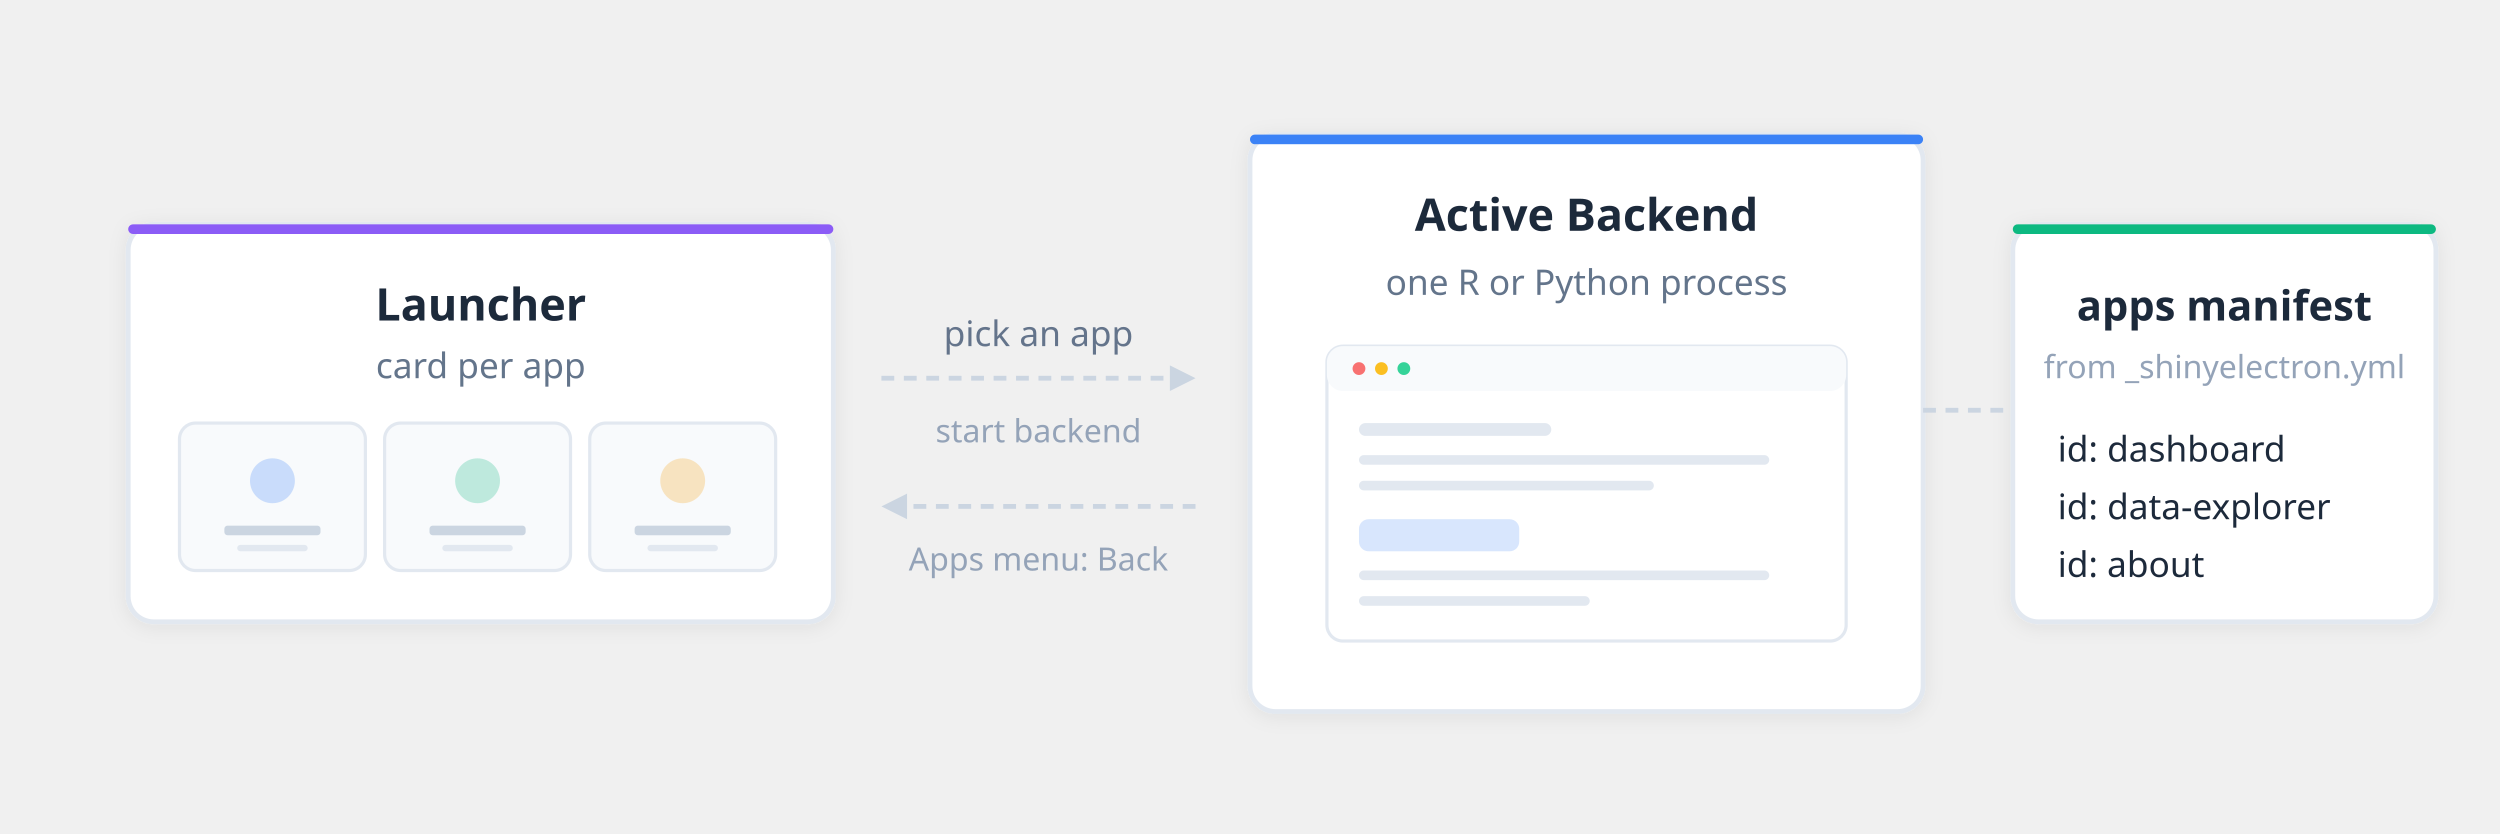
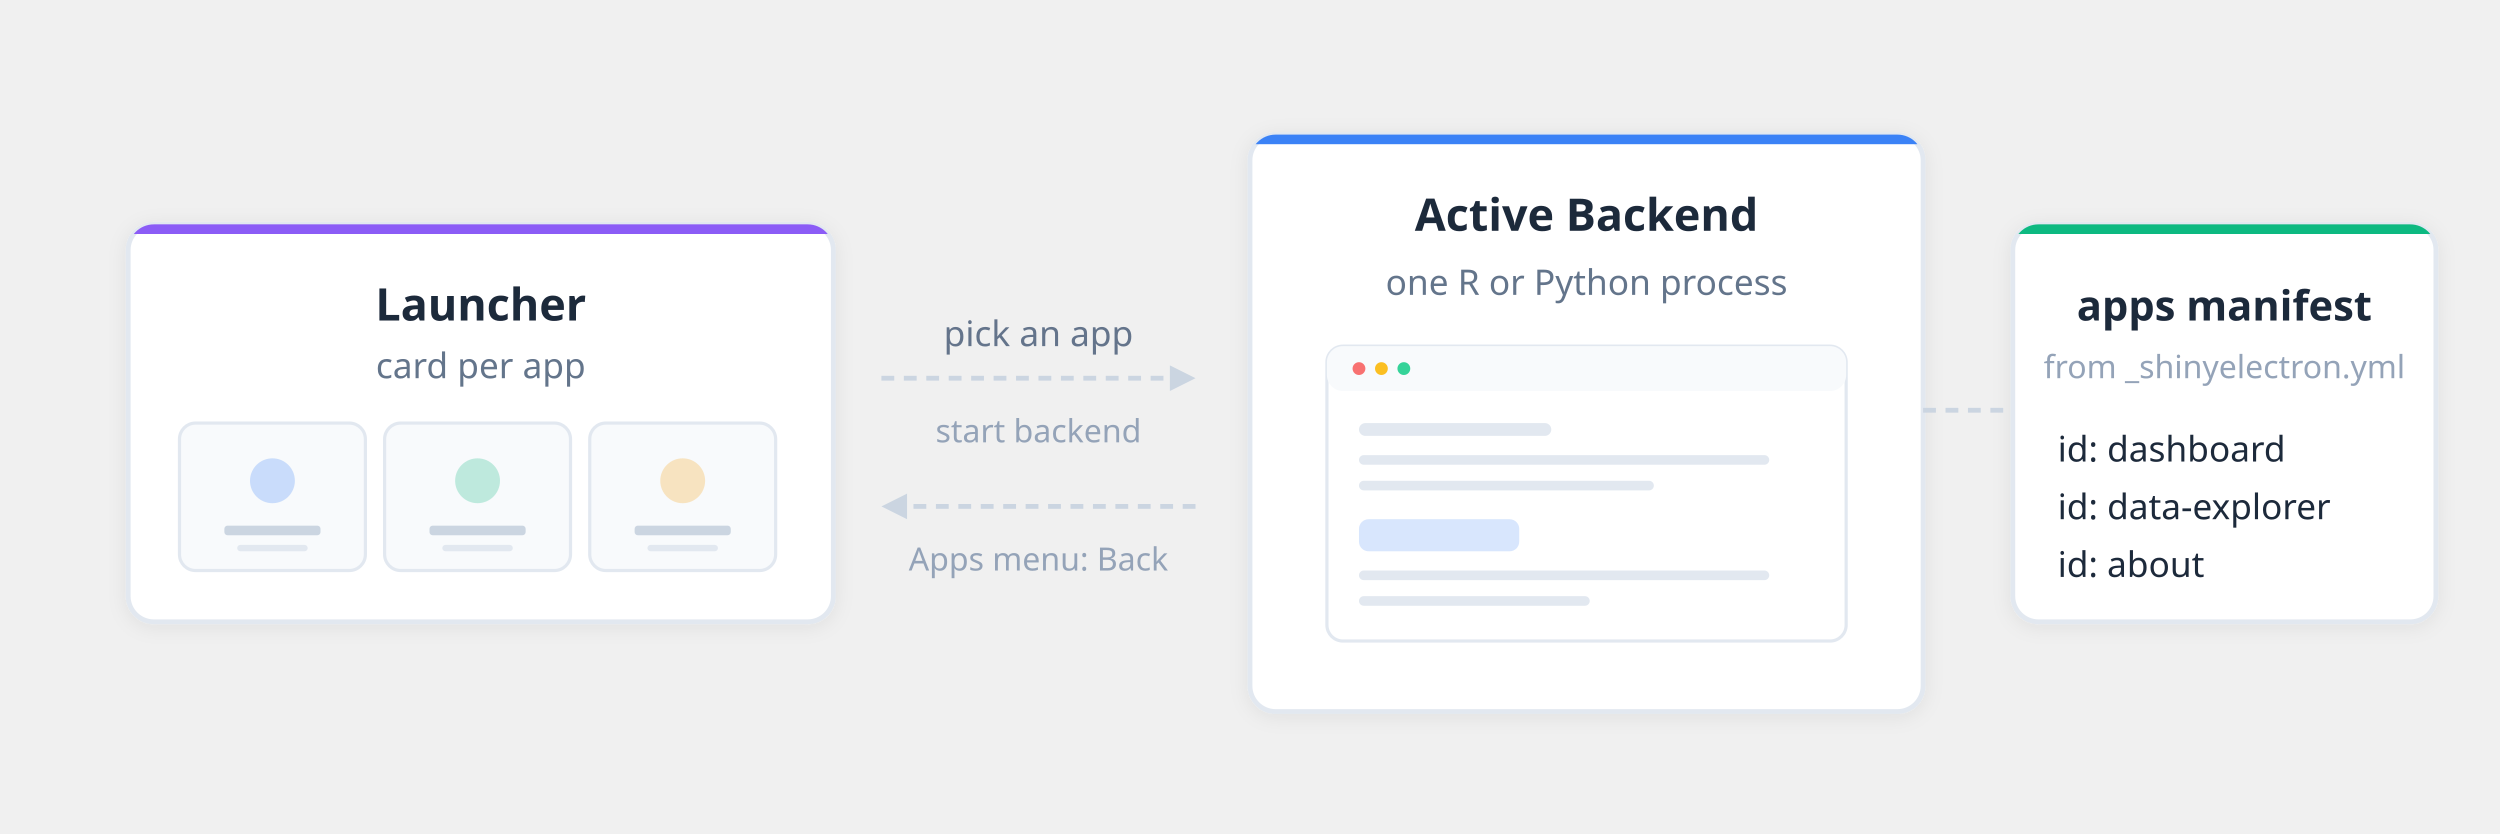
<svg xmlns="http://www.w3.org/2000/svg" viewBox="0 0 780 260" font-family="'Segoe UI', system-ui, -apple-system, sans-serif" role="img" aria-label="Multi-app routing: the launcher hands off to one backend at a time, returning to the launcher when the user picks a different app">
  <defs>
    <filter id="mr-shadow">
      <feDropShadow dx="0" dy="1" stdDeviation="3" flood-opacity="0.07" />
    </filter>
+     <clipPath id="mr-launcher-clip">
+       <rect width="220" height="124" rx="8" />
+     </clipPath>
+     <clipPath id="mr-backend-clip">
+       <rect width="210" height="180" rx="8" />
+     </clipPath>
+     <clipPath id="mr-manifest-clip">
+       <rect width="132" height="124" rx="8" />
+     </clipPath>
  </defs>
  <g transform="translate(40,70)" filter="url(#mr-shadow)">
    <rect width="220" height="124" rx="8" fill="#fff" stroke="#e2e8f0" stroke-width="1.5" />
-     <rect width="220" height="3" rx="1.5" fill="#8b5cf6" />
+     <rect width="220" height="3" fill="#8b5cf6" clip-path="url(#mr-launcher-clip)" />
    <text x="110" y="30" text-anchor="middle" font-size="14" font-weight="600" fill="#1e293b">Launcher</text>
    <text x="110" y="48" text-anchor="middle" font-size="11" fill="#64748b">card per app</text>
    <g transform="translate(16,62)">
      <rect width="58" height="46" rx="5" fill="#f8fafc" stroke="#e2e8f0" stroke-width="1" />
      <circle cx="29" cy="18" r="7" fill="#3b82f6" opacity="0.25" />
      <rect x="14" y="32" width="30" height="3" rx="1" fill="#cbd5e1" />
      <rect x="18" y="38" width="22" height="2" rx="1" fill="#e2e8f0" />
    </g>
    <g transform="translate(80,62)">
      <rect width="58" height="46" rx="5" fill="#f8fafc" stroke="#e2e8f0" stroke-width="1" />
      <circle cx="29" cy="18" r="7" fill="#10b981" opacity="0.25" />
      <rect x="14" y="32" width="30" height="3" rx="1" fill="#cbd5e1" />
      <rect x="18" y="38" width="22" height="2" rx="1" fill="#e2e8f0" />
    </g>
    <g transform="translate(144,62)">
      <rect width="58" height="46" rx="5" fill="#f8fafc" stroke="#e2e8f0" stroke-width="1" />
      <circle cx="29" cy="18" r="7" fill="#f59e0b" opacity="0.25" />
      <rect x="14" y="32" width="30" height="3" rx="1" fill="#cbd5e1" />
      <rect x="18" y="38" width="22" height="2" rx="1" fill="#e2e8f0" />
    </g>
  </g>
  <g transform="translate(275,118)">
    <line x1="0" y1="0" x2="90" y2="0" stroke="#cbd5e1" stroke-width="1.5" stroke-dasharray="4,3" />
    <polygon points="90,-4 98,0 90,4" fill="#cbd5e1" />
    <text x="49" y="-10" text-anchor="middle" font-size="11" fill="#64748b">pick an app</text>
    <text x="49" y="20" text-anchor="middle" font-size="10" fill="#94a3b8">start backend</text>
  </g>
  <g transform="translate(275,158)">
    <line x1="98" y1="0" x2="8" y2="0" stroke="#cbd5e1" stroke-width="1.5" stroke-dasharray="4,3" />
    <polygon points="8,-4 0,0 8,4" fill="#cbd5e1" />
    <text x="49" y="20" text-anchor="middle" font-size="10" fill="#94a3b8">Apps menu: Back</text>
  </g>
  <g transform="translate(390,42)" filter="url(#mr-shadow)">
    <rect width="210" height="180" rx="8" fill="#fff" stroke="#e2e8f0" stroke-width="1.5" />
-     <rect width="210" height="3" rx="1.5" fill="#3b82f6" />
+     <rect width="210" height="3" fill="#3b82f6" clip-path="url(#mr-backend-clip)" />
    <text x="105" y="30" text-anchor="middle" font-size="14" font-weight="600" fill="#1e293b">Active Backend</text>
    <text x="105" y="50" text-anchor="middle" font-size="11" fill="#64748b">one R or Python process</text>
    <g transform="translate(24,66)">
      <rect width="162" height="92" rx="5" fill="#fff" stroke="#e2e8f0" stroke-width="1" />
      <rect width="162" height="14" rx="5" fill="#f8fafc" />
      <circle cx="10" cy="7" r="2" fill="#f87171" />
      <circle cx="17" cy="7" r="2" fill="#fbbf24" />
      <circle cx="24" cy="7" r="2" fill="#34d399" />
      <rect x="10" y="24" width="60" height="4" rx="2" fill="#e2e8f0" />
      <rect x="10" y="34" width="128" height="3" rx="1.5" fill="#e2e8f0" />
      <rect x="10" y="42" width="92" height="3" rx="1.5" fill="#e2e8f0" />
      <rect x="10" y="54" width="50" height="10" rx="3" fill="#3b82f6" opacity="0.2" />
      <rect x="10" y="70" width="128" height="3" rx="1.5" fill="#e2e8f0" />
      <rect x="10" y="78" width="72" height="3" rx="1.5" fill="#e2e8f0" />
    </g>
  </g>
  <g transform="translate(628,70)" filter="url(#mr-shadow)">
    <rect width="132" height="124" rx="8" fill="#fff" stroke="#e2e8f0" stroke-width="1.5" />
-     <rect width="132" height="3" rx="1.5" fill="#10b981" />
+     <rect width="132" height="3" fill="#10b981" clip-path="url(#mr-manifest-clip)" />
    <text x="66" y="30" text-anchor="middle" font-size="13" font-weight="600" fill="#1e293b">apps manifest</text>
    <text x="66" y="48" text-anchor="middle" font-size="10" fill="#94a3b8">from _shinyelectron.yml</text>
    <g font-size="11" fill="#1e293b">
      <text x="14" y="74">id: dashboard</text>
      <text x="14" y="92">id: data-explorer</text>
      <text x="14" y="110">id: about</text>
    </g>
  </g>
  <g stroke="#cbd5e1" stroke-width="1.5" fill="none" stroke-dasharray="4,3">
    <path d="M600,128 L628,128" />
  </g>
</svg>
